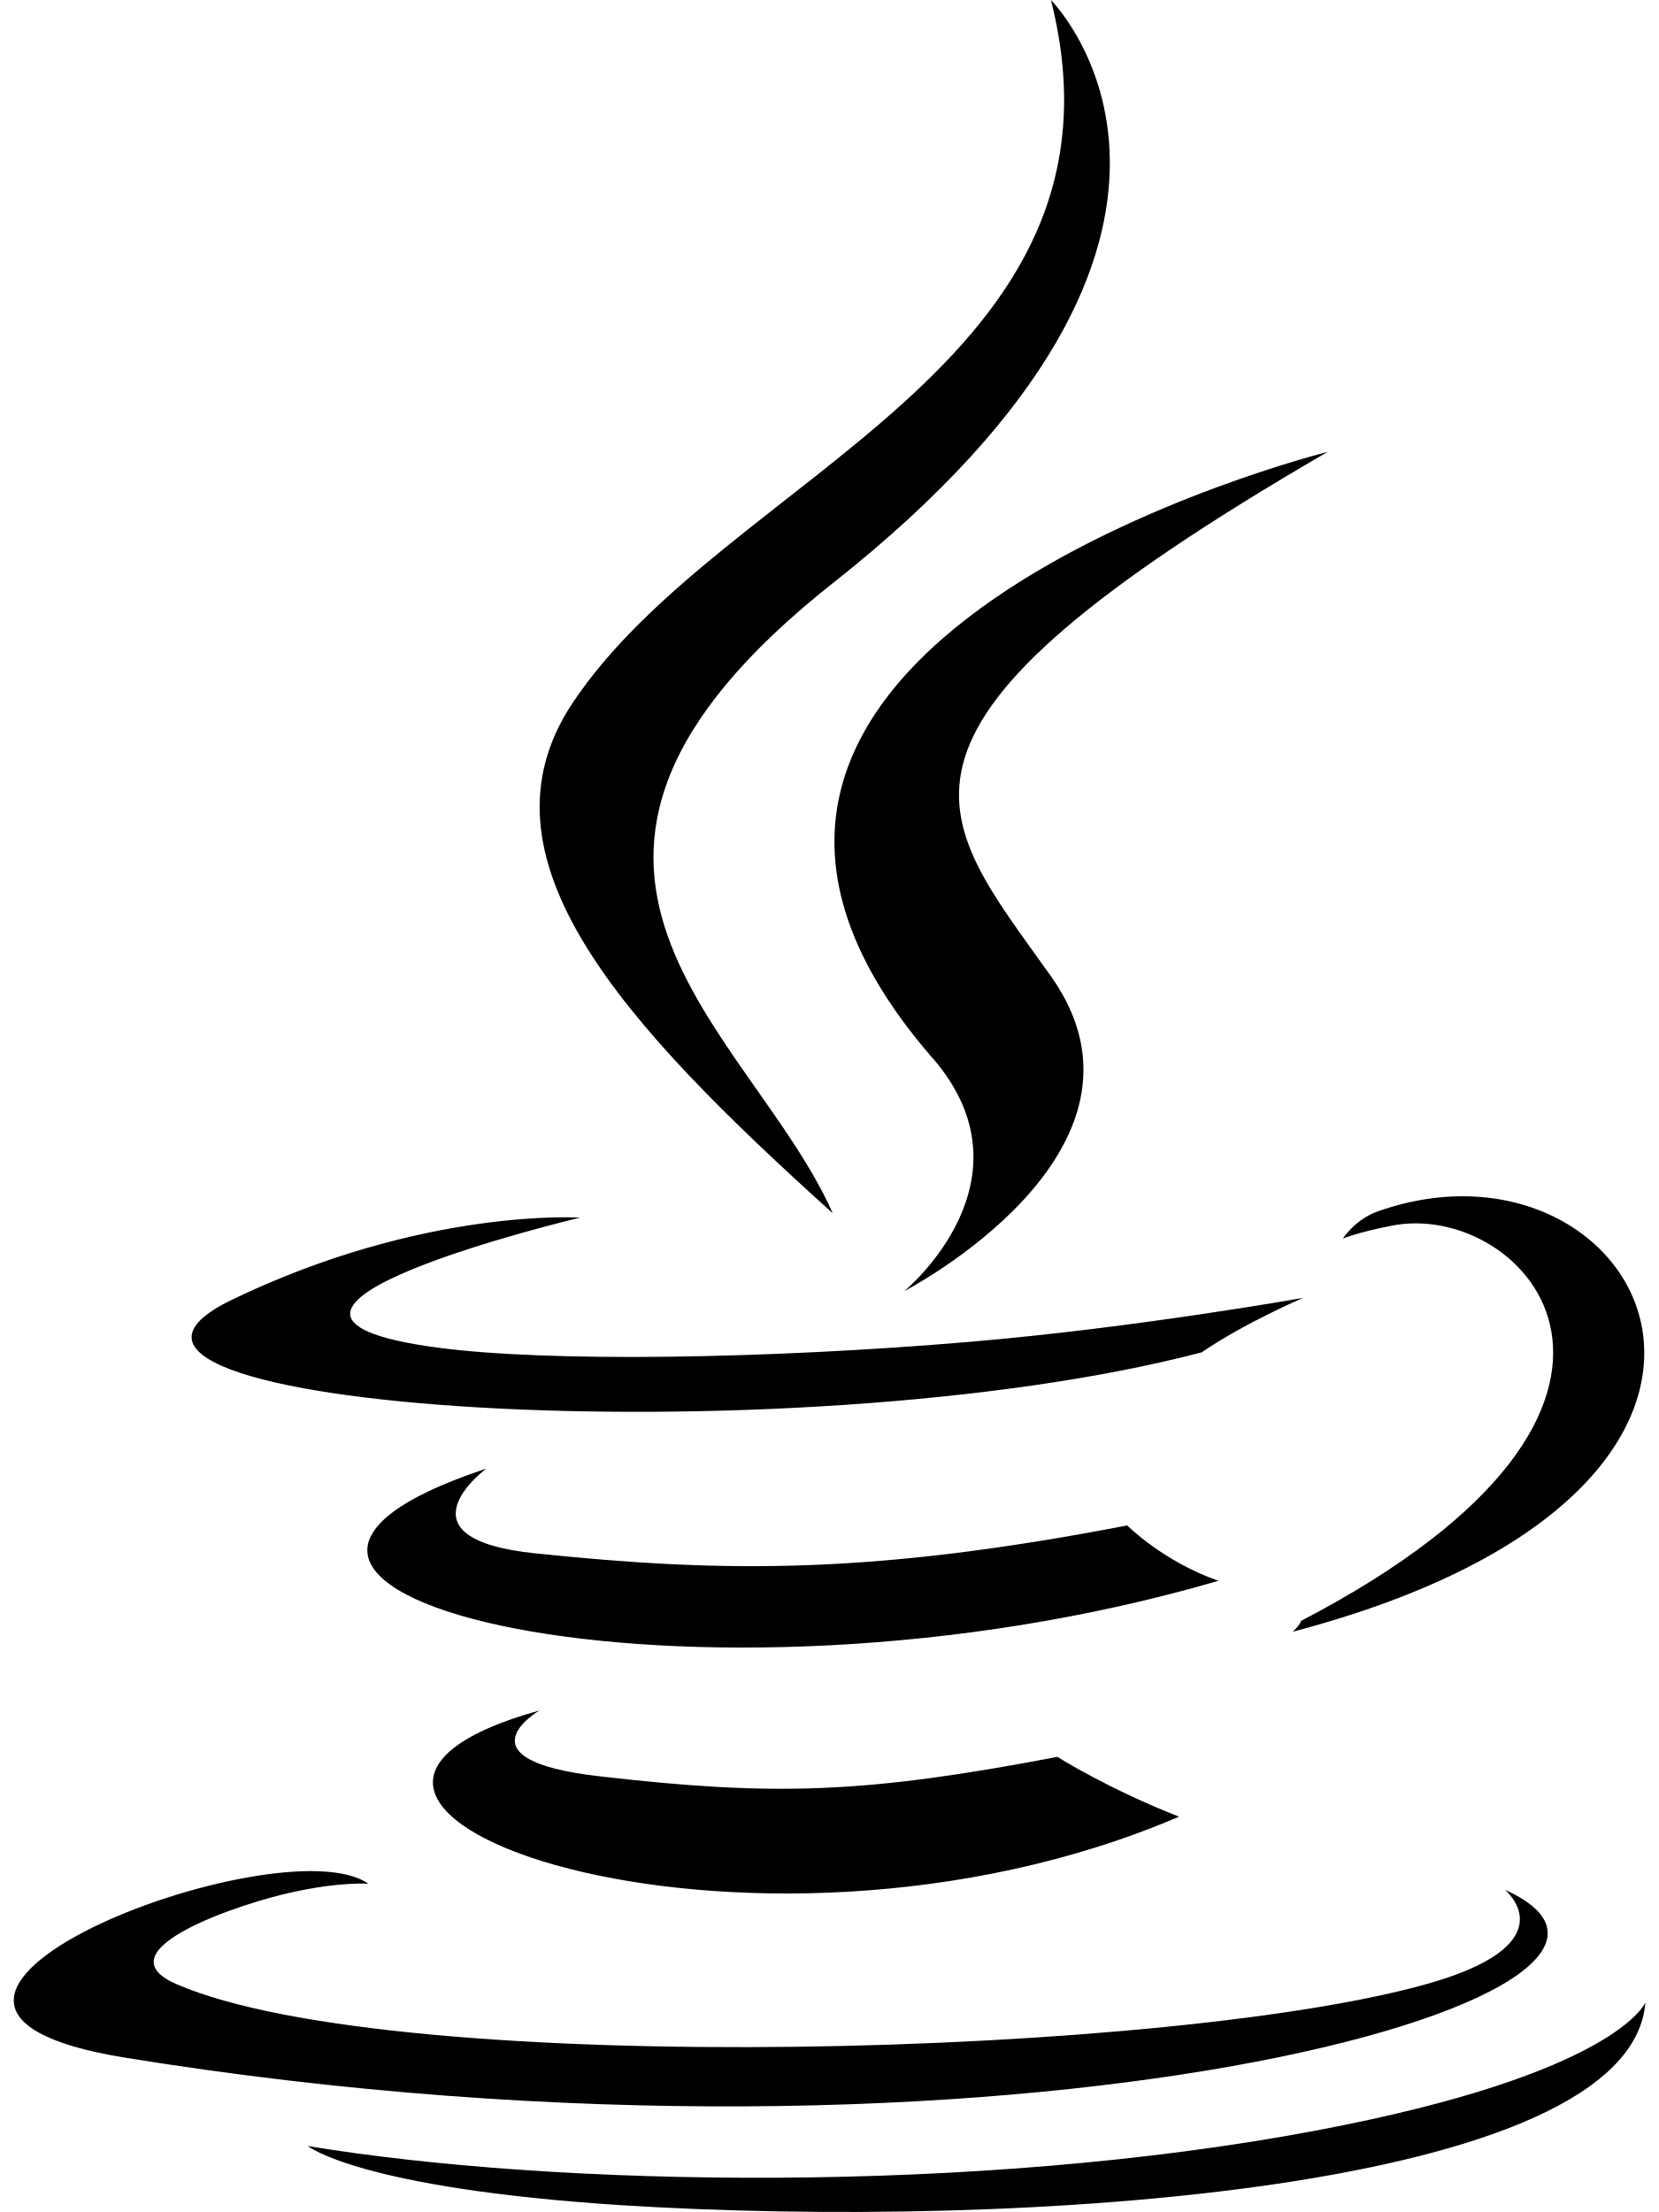
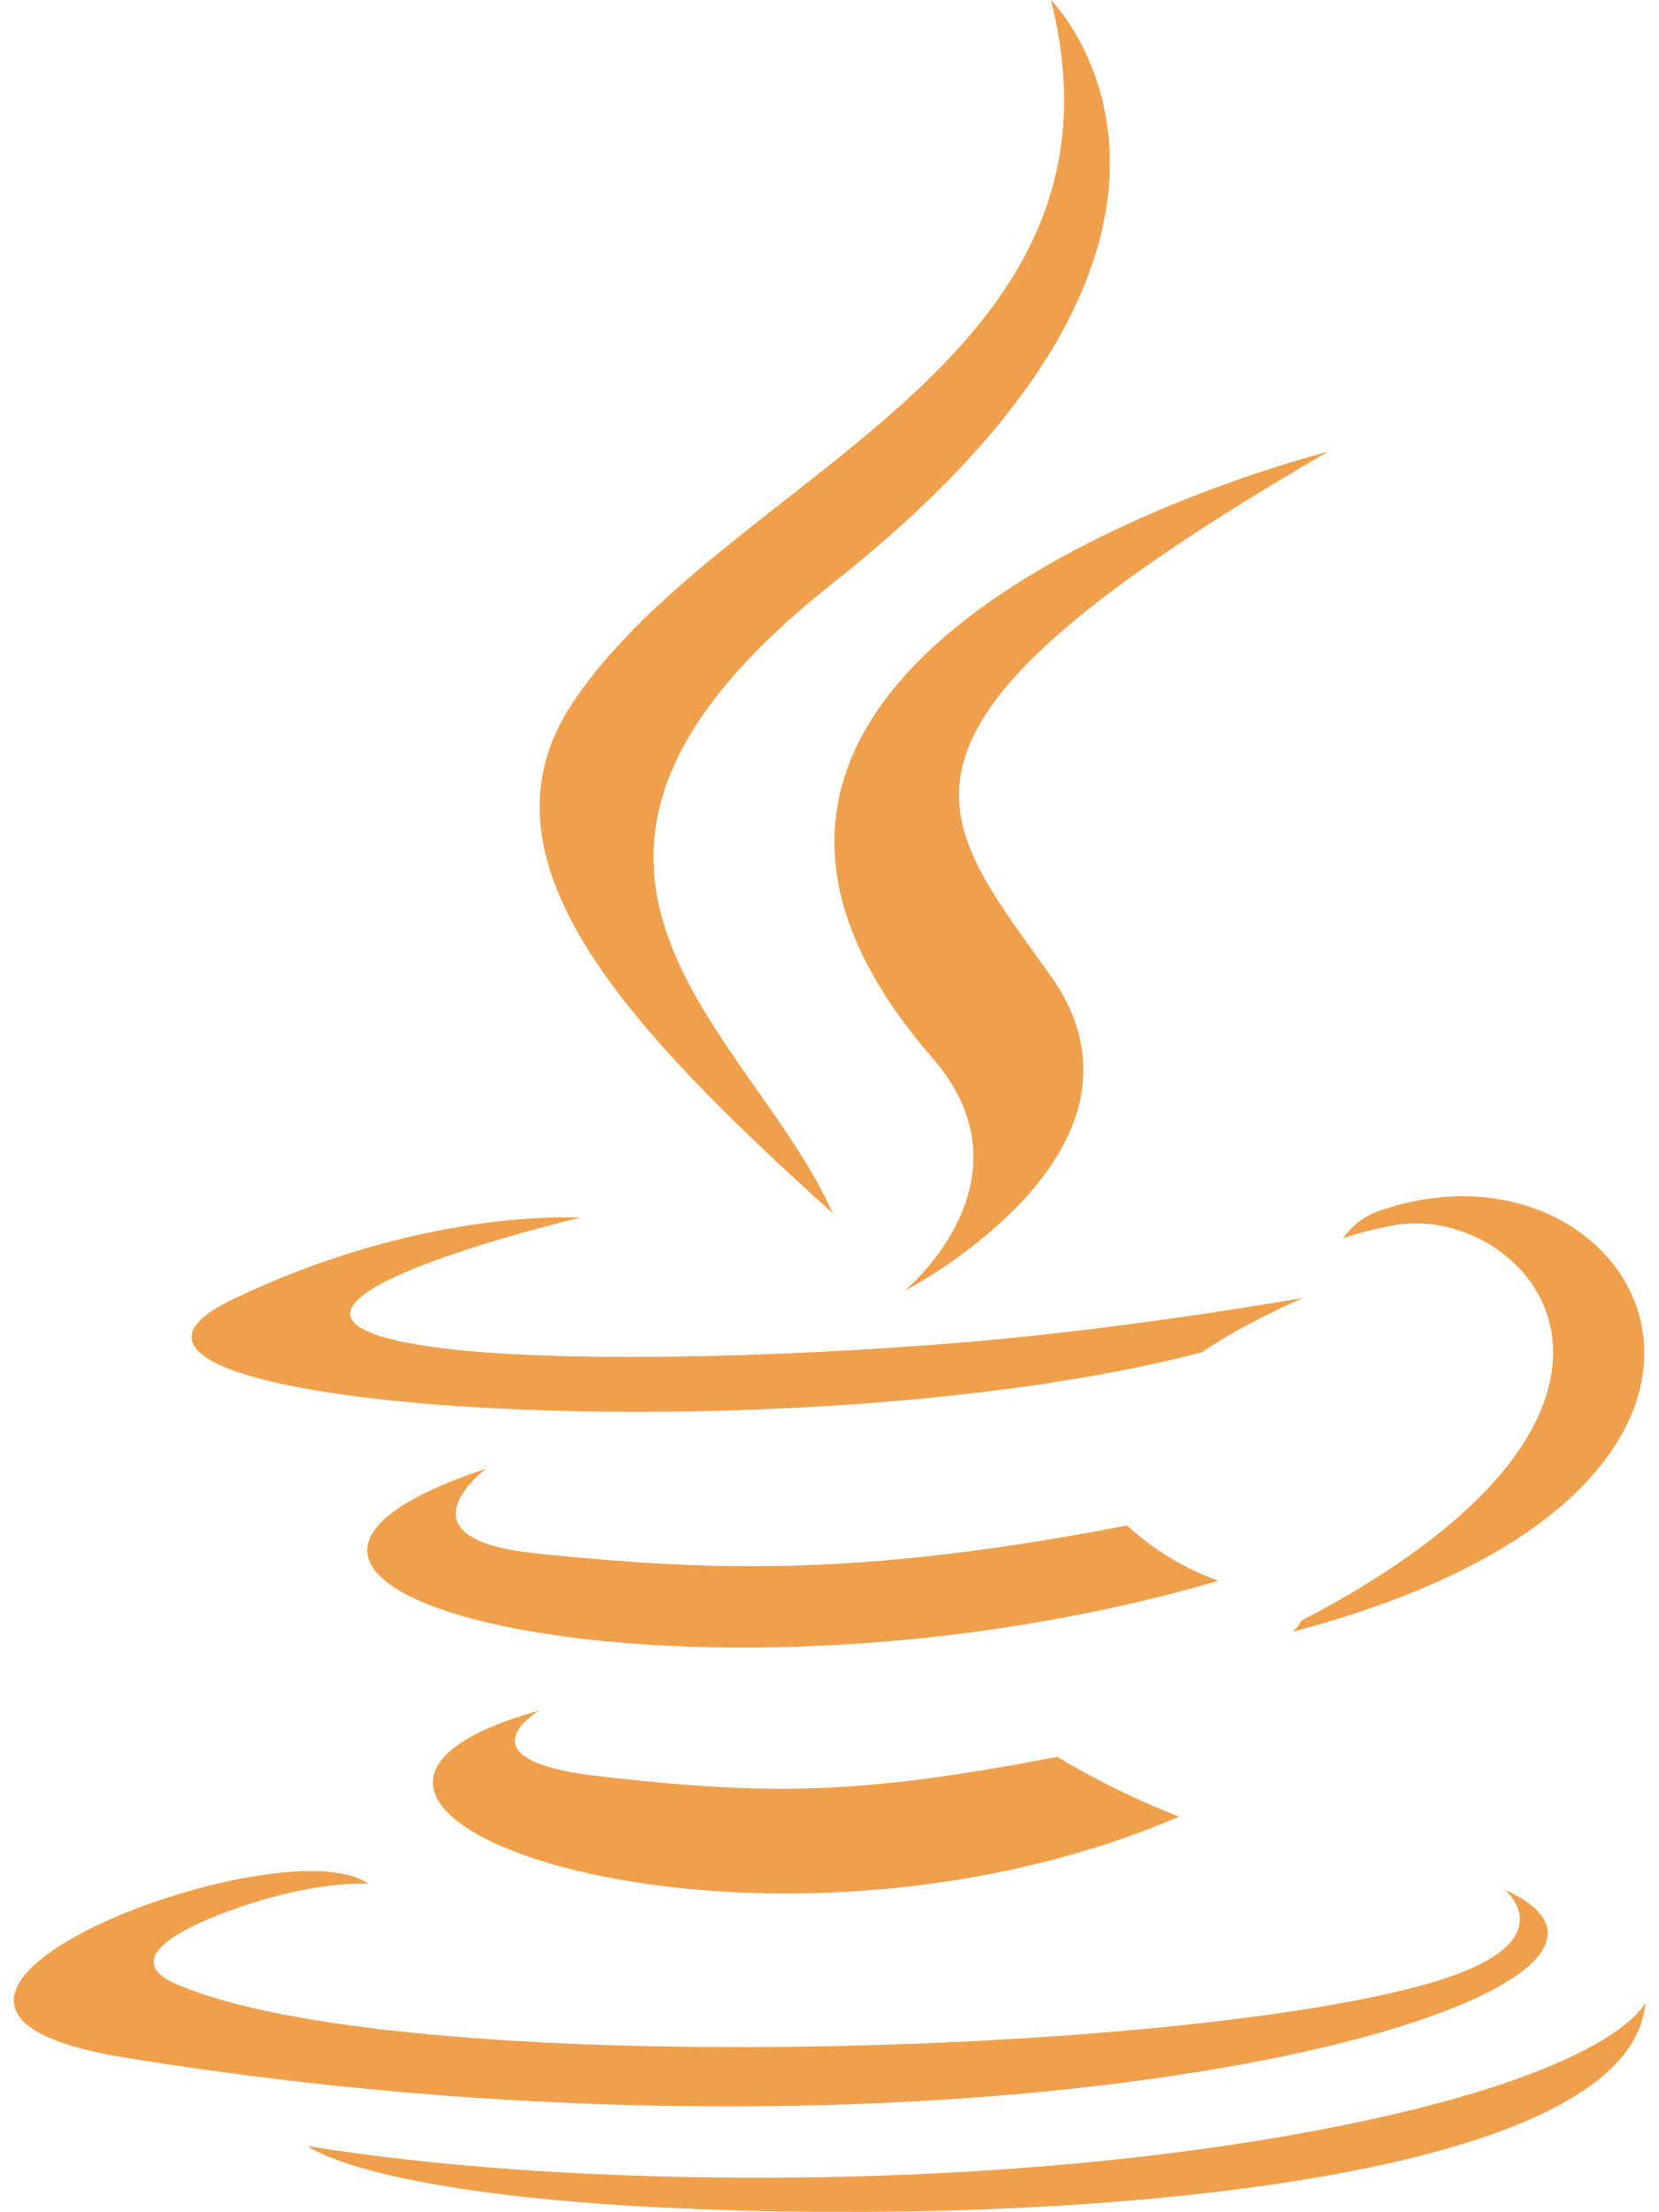
<svg xmlns="http://www.w3.org/2000/svg" width="54" height="72" viewBox="0 0 54 72" fill="none">
-   <path d="M17.557 55.676C17.557 55.676 14.803 57.281 19.512 57.818C25.218 58.475 28.136 58.383 34.418 57.186C34.418 57.186 36.068 58.23 38.378 59.132C24.282 65.169 6.48 58.77 17.555 55.676H17.557ZM15.831 47.801C15.831 47.801 12.737 50.085 17.449 50.564C23.558 51.197 28.359 51.257 36.691 49.653C36.691 49.653 37.84 50.814 39.658 51.455C22.619 56.434 3.634 51.842 15.833 47.801H15.831ZM30.35 34.432C33.818 38.428 29.434 42.026 29.434 42.026C29.434 42.026 38.248 37.465 34.205 31.772C30.422 26.451 27.515 23.816 43.216 14.708C43.216 14.708 18.572 20.862 30.348 34.434L30.35 34.432ZM48.985 61.513C48.985 61.513 51.026 63.187 46.746 64.49C38.612 66.949 12.89 67.687 5.742 64.582C3.177 63.468 7.992 61.911 9.504 61.594C11.086 61.243 11.988 61.315 11.988 61.315C9.128 59.299 -6.48 65.263 4.057 66.974C32.803 71.638 56.448 64.876 48.985 61.513ZM18.88 39.634C18.88 39.634 5.791 42.739 14.238 43.864C17.813 44.343 24.928 44.239 31.561 43.677C36.972 43.218 42.413 42.246 42.413 42.246C42.413 42.246 40.502 43.065 39.118 44.017C25.828 47.509 0.155 45.88 7.549 42.307C13.795 39.294 18.88 39.634 18.88 39.634ZM42.352 52.758C55.852 45.727 49.606 38.988 45.259 39.904C44.19 40.113 43.711 40.316 43.711 40.316C43.711 40.316 44.098 39.692 44.861 39.425C53.485 36.389 60.118 48.364 42.082 53.111C42.082 53.1 42.295 52.925 42.352 52.76V52.758ZM34.207 0C34.207 0 41.686 7.477 27.106 18.983C15.424 28.217 24.444 33.48 27.106 39.492C20.286 33.338 15.282 27.927 18.634 22.887C23.567 15.469 37.219 11.882 34.207 0ZM20.203 71.777C33.165 72.596 53.073 71.309 53.557 65.18C53.557 65.18 52.641 67.5 42.831 69.35C31.77 71.435 18.117 71.188 10.019 69.853C10.019 69.853 11.684 71.224 20.201 71.777H20.203Z" fill="black" />
+   <path d="M17.557 55.676C17.557 55.676 14.803 57.281 19.512 57.818C25.218 58.475 28.136 58.383 34.418 57.186C34.418 57.186 36.068 58.23 38.378 59.132C24.282 65.169 6.48 58.77 17.555 55.676H17.557ZM15.831 47.801C15.831 47.801 12.737 50.085 17.449 50.564C23.558 51.197 28.359 51.257 36.691 49.653C36.691 49.653 37.84 50.814 39.658 51.455C22.619 56.434 3.634 51.842 15.833 47.801H15.831ZM30.35 34.432C33.818 38.428 29.434 42.026 29.434 42.026C29.434 42.026 38.248 37.465 34.205 31.772C30.422 26.451 27.515 23.816 43.216 14.708C43.216 14.708 18.572 20.862 30.348 34.434L30.35 34.432ZM48.985 61.513C48.985 61.513 51.026 63.187 46.746 64.49C38.612 66.949 12.89 67.687 5.742 64.582C3.177 63.468 7.992 61.911 9.504 61.594C11.086 61.243 11.988 61.315 11.988 61.315C9.128 59.299 -6.48 65.263 4.057 66.974C32.803 71.638 56.448 64.876 48.985 61.513ZM18.88 39.634C18.88 39.634 5.791 42.739 14.238 43.864C17.813 44.343 24.928 44.239 31.561 43.677C36.972 43.218 42.413 42.246 42.413 42.246C42.413 42.246 40.502 43.065 39.118 44.017C25.828 47.509 0.155 45.88 7.549 42.307C13.795 39.294 18.88 39.634 18.88 39.634ZM42.352 52.758C55.852 45.727 49.606 38.988 45.259 39.904C44.19 40.113 43.711 40.316 43.711 40.316C43.711 40.316 44.098 39.692 44.861 39.425C53.485 36.389 60.118 48.364 42.082 53.111C42.082 53.1 42.295 52.925 42.352 52.76V52.758ZM34.207 0C34.207 0 41.686 7.477 27.106 18.983C15.424 28.217 24.444 33.48 27.106 39.492C20.286 33.338 15.282 27.927 18.634 22.887C23.567 15.469 37.219 11.882 34.207 0ZM20.203 71.777C33.165 72.596 53.073 71.309 53.557 65.18C53.557 65.18 52.641 67.5 42.831 69.35C31.77 71.435 18.117 71.188 10.019 69.853C10.019 69.853 11.684 71.224 20.201 71.777H20.203Z" fill="#f0a04b" />
</svg>
